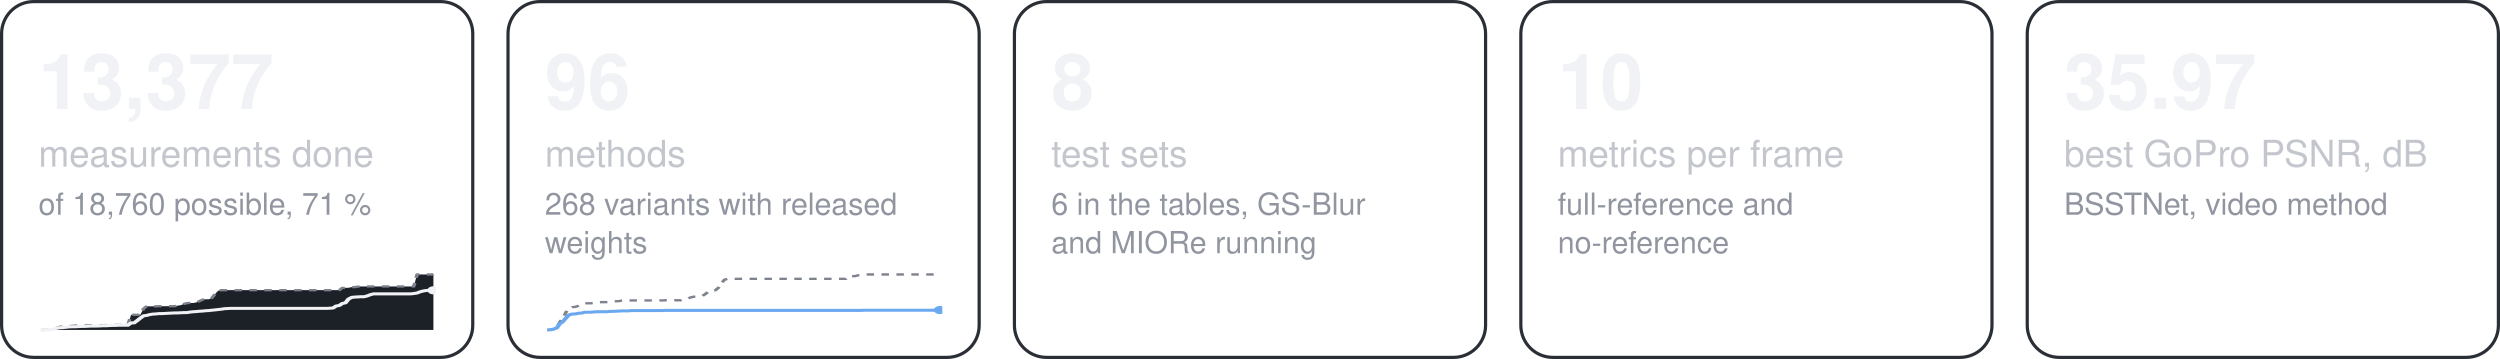
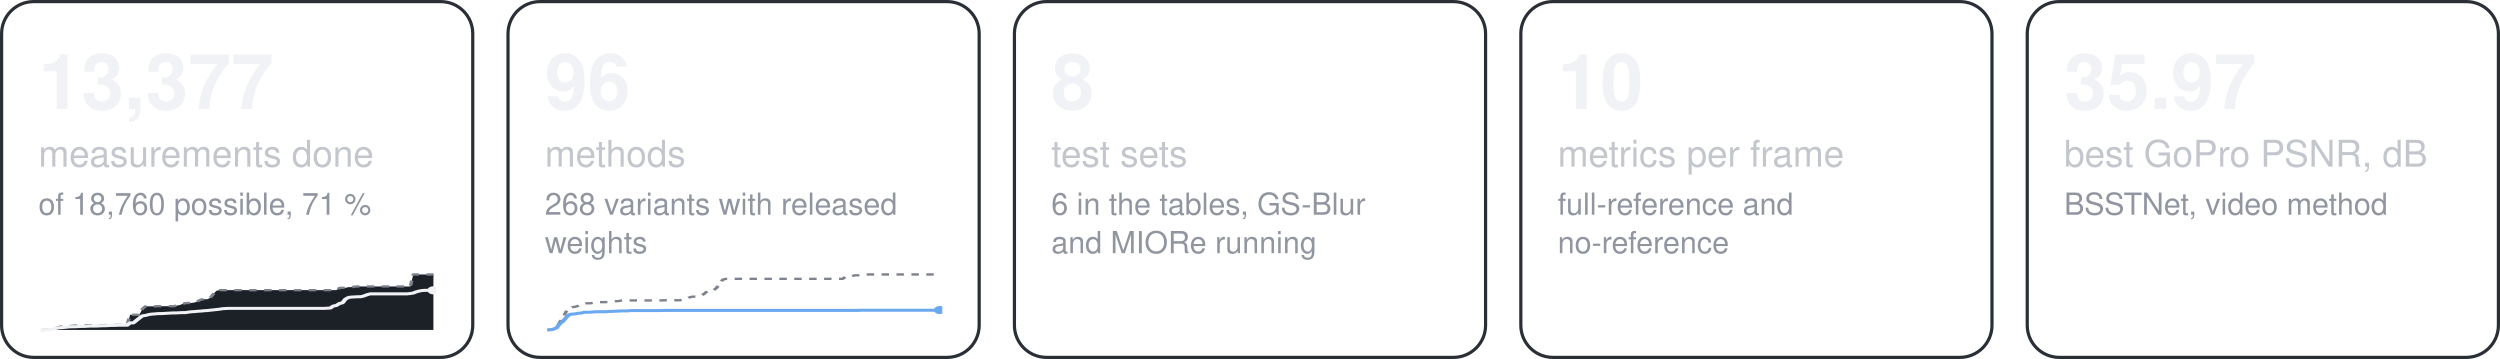
<svg xmlns="http://www.w3.org/2000/svg" viewBox="0 0 780 112" role="img" aria-label="13,377 of 18,760 measurements done; 96 methods, 268 variants" font-family="Geologica, -apple-system, 'Segoe UI', Helvetica, Arial, sans-serif">
  <g transform="translate(0 0)">
    <rect x=".5" y=".5" width="147" height="111" rx="10" fill="none" style="stroke:#2a2e35" />
    <text x="12" y="34" font-size="24" font-weight="600" style="fill:#f0f2f5">13,377</text>
    <text x="12" y="52" font-size="11.5" style="fill:#c3c6cc">measurements done</text>
    <text x="12" y="67" font-size="9.5" style="fill:#9095a0">of 18,760 possible, 71 %</text>
    <g transform="translate(12 84)">
      <svg width="124" height="20" viewBox="0 0 160 38" preserveAspectRatio="none" aria-hidden="true">
-         <polygon points="1.0,36.0 1.0,36.0 2.3,36.0 3.5,35.9 4.8,35.8 6.0,35.2 7.3,34.8 8.5,34.2 9.8,33.8 11.0,33.7 12.3,33.7 13.5,33.6 14.8,33.4 16.0,33.3 17.3,33.3 18.5,33.3 19.8,33.2 21.0,33.2 22.3,33.2 23.5,33.2 24.8,33.2 26.0,33.2 27.3,33.1 28.5,33.1 29.8,33.1 31.0,33.0 32.3,33.0 33.5,33.0 34.8,33.0 36.0,33.0 37.3,27.0 38.5,27.0 39.8,27.0 41.0,27.0 42.3,23.4 43.5,22.0 44.8,22.0 46.0,22.0 47.3,22.0 48.5,21.9 49.8,21.9 51.0,21.9 52.3,21.9 53.5,21.9 54.8,21.9 56.0,21.6 57.3,21.3 58.5,20.6 59.8,20.1 61.0,20.0 62.3,20.0 63.5,19.7 64.8,18.9 66.1,18.0 67.3,17.8 68.6,17.8 69.8,17.0 71.1,14.7 72.3,12.8 73.6,12.4 74.8,12.4 76.1,12.4 77.3,12.4 78.6,12.4 79.8,12.4 81.1,12.4 82.3,12.4 83.6,12.4 84.8,12.4 86.1,12.4 87.3,12.4 88.6,12.4 89.8,12.4 91.1,12.4 92.3,12.4 93.6,12.4 94.8,12.4 96.1,12.4 97.3,12.4 98.6,12.4 99.8,12.4 101.1,12.4 102.3,12.4 103.6,12.4 104.8,12.4 106.1,12.4 107.3,12.4 108.6,12.4 109.8,12.4 111.1,12.4 112.3,12.4 113.6,12.4 114.8,12.4 116.1,12.4 117.3,12.4 118.6,12.4 119.8,12.4 121.1,12.4 122.3,11.1 123.6,11.0 124.8,11.0 126.1,10.6 127.3,10.6 128.6,10.3 129.9,10.2 131.1,10.2 132.4,10.2 133.6,10.2 134.9,10.2 136.1,10.2 137.4,10.2 138.6,10.2 139.9,10.2 141.1,10.2 142.4,10.2 143.6,10.2 144.9,10.2 146.1,10.2 147.4,10.2 148.6,10.2 149.9,10.2 151.1,10.2 152.4,3.1 153.6,3.1 154.9,3.1 156.1,3.1 157.4,3.1 158.6,3.1 159.0,3.0 159.0,36.0" style="fill:#1c2027" />
-         <polyline points="1.0,36.0 2.3,36.0 3.5,35.9 4.8,35.8 6.0,35.2 7.3,34.8 8.5,34.2 9.8,33.8 11.0,33.7 12.3,33.7 13.5,33.6 14.8,33.4 16.0,33.3 17.3,33.3 18.5,33.3 19.8,33.2 21.0,33.2 22.3,33.2 23.5,33.2 24.8,33.2 26.0,33.2 27.3,33.1 28.5,33.1 29.8,33.1 31.0,33.0 32.3,33.0 33.5,33.0 34.8,33.0 36.0,33.0 37.3,27.0 38.5,27.0 39.8,27.0 41.0,27.0 42.3,23.4 43.5,22.0 44.8,22.0 46.0,22.0 47.3,22.0 48.5,21.9 49.8,21.9 51.0,21.9 52.3,21.9 53.5,21.9 54.8,21.9 56.0,21.6 57.3,21.3 58.5,20.6 59.8,20.1 61.0,20.0 62.3,20.0 63.5,19.7 64.8,18.9 66.1,18.0 67.3,17.8 68.6,17.8 69.8,17.0 71.1,14.7 72.3,12.8 73.6,12.4 74.8,12.4 76.1,12.4 77.3,12.4 78.6,12.4 79.8,12.4 81.1,12.4 82.3,12.4 83.6,12.4 84.8,12.4 86.1,12.4 87.3,12.4 88.6,12.4 89.8,12.4 91.1,12.4 92.3,12.4 93.6,12.4 94.8,12.4 96.1,12.4 97.3,12.4 98.6,12.4 99.8,12.4 101.1,12.4 102.3,12.4 103.6,12.4 104.8,12.4 106.1,12.4 107.3,12.4 108.6,12.4 109.8,12.4 111.1,12.4 112.3,12.4 113.6,12.4 114.8,12.4 116.1,12.4 117.3,12.4 118.6,12.4 119.8,12.4 121.1,12.4 122.3,11.1 123.6,11.0 124.8,11.0 126.1,10.6 127.3,10.6 128.6,10.3 129.9,10.2 131.1,10.2 132.4,10.2 133.6,10.2 134.9,10.2 136.1,10.2 137.4,10.2 138.6,10.2 139.9,10.2 141.1,10.2 142.4,10.2 143.6,10.2 144.9,10.2 146.1,10.2 147.4,10.2 148.6,10.2 149.9,10.2 151.1,10.2 152.4,3.1 153.6,3.1 154.9,3.1 156.1,3.1 157.4,3.1 158.6,3.1 159.0,3.0" fill="none" style="stroke:#7d828c" stroke-width="1.4" stroke-linejoin="round" stroke-dasharray="3 3" />
-         <polyline points="1.0,36.0 2.3,36.0 3.5,35.9 4.8,35.8 6.0,35.5 7.3,35.0 8.5,34.7 9.8,34.6 11.0,34.4 12.3,34.2 13.5,34.1 14.8,34.1 16.0,34.0 17.3,33.9 18.5,33.9 19.8,33.8 21.0,33.7 22.3,33.7 23.5,33.7 24.8,33.6 26.0,33.5 27.3,33.5 28.5,33.4 29.8,33.3 31.0,33.3 32.3,33.2 33.5,33.2 34.8,33.2 36.0,33.2 37.3,31.8 38.5,31.8 39.8,30.4 41.0,29.0 42.3,27.6 43.5,27.4 44.8,26.9 46.0,26.6 47.3,26.5 48.5,26.3 49.8,26.3 51.0,26.2 52.3,26.1 53.5,26.0 54.8,25.9 56.0,25.9 57.3,25.8 58.5,25.7 59.8,25.7 61.0,25.4 62.3,25.2 63.5,25.1 64.8,24.9 66.1,24.8 67.3,24.6 68.6,24.5 69.8,24.3 71.1,24.1 72.3,23.9 73.6,23.7 74.8,23.4 76.1,23.3 77.3,23.2 78.6,23.2 79.8,23.2 81.1,23.2 82.3,23.2 83.6,23.2 84.8,23.2 86.1,23.2 87.3,23.2 88.6,23.2 89.8,23.2 91.1,23.2 92.3,23.2 93.6,23.2 94.8,23.2 96.1,23.2 97.3,23.2 98.6,23.2 99.8,23.2 101.1,23.2 102.3,23.2 103.6,23.2 104.8,23.2 106.1,23.2 107.3,23.2 108.6,23.2 109.8,23.2 111.1,23.2 112.3,23.2 113.6,23.2 114.8,23.2 116.1,23.2 117.3,23.1 118.6,23.0 119.8,21.8 121.1,21.5 122.3,20.3 123.6,19.9 124.8,17.7 126.1,16.7 127.3,16.5 128.6,16.4 129.9,16.3 131.1,16.3 132.4,15.8 133.6,15.1 134.9,14.6 136.1,14.6 137.4,14.6 138.6,14.6 139.9,14.6 141.1,14.6 142.4,14.6 143.6,14.6 144.9,14.6 146.1,14.6 147.4,14.6 148.6,14.6 149.9,14.6 151.1,14.4 152.4,14.1 153.6,13.4 154.9,12.9 156.1,12.6 157.4,12.5 158.6,12.5 159.0,12.5" fill="none" style="stroke:#f0f2f5" stroke-width="1.8" stroke-linejoin="round" />
+         <polygon points="1.0,36.0 1.0,36.0 2.2,36.0 3.5,35.9 4.7,35.8 6.0,35.2 7.2,34.8 8.4,34.2 9.7,33.8 10.9,33.7 12.1,33.7 13.4,33.6 14.6,33.4 15.9,33.3 17.1,33.3 18.3,33.3 19.6,33.2 20.8,33.2 22.1,33.2 23.3,33.2 24.5,33.2 25.8,33.2 27.0,33.1 28.3,33.1 29.5,33.1 30.7,33.0 32.0,33.0 33.2,33.0 34.4,33.0 35.7,33.0 36.9,27.0 38.2,27.0 39.4,27.0 40.6,27.0 41.9,23.4 43.1,22.0 44.4,22.0 45.6,22.0 46.8,22.0 48.1,21.9 49.3,21.9 50.6,21.9 51.8,21.9 53.0,21.9 54.3,21.9 55.5,21.6 56.7,21.3 58.0,20.6 59.2,20.1 60.5,20.0 61.7,20.0 62.9,19.7 64.2,18.9 65.4,18.0 66.7,17.8 67.9,17.8 69.1,17.0 70.4,14.7 71.6,12.8 72.9,12.4 74.1,12.4 75.3,12.4 76.6,12.4 77.8,12.4 79.0,12.4 80.3,12.4 81.5,12.4 82.8,12.4 84.0,12.4 85.2,12.4 86.5,12.4 87.7,12.4 89.0,12.4 90.2,12.4 91.4,12.4 92.7,12.4 93.9,12.4 95.2,12.4 96.4,12.4 97.6,12.4 98.9,12.4 100.1,12.4 101.3,12.4 102.6,12.4 103.8,12.4 105.1,12.4 106.3,12.4 107.5,12.4 108.8,12.4 110.0,12.4 111.3,12.4 112.5,12.4 113.7,12.4 115.0,12.4 116.2,12.4 117.5,12.4 118.7,12.4 119.9,12.4 121.2,11.1 122.4,11.0 123.6,11.0 124.9,10.6 126.1,10.6 127.4,10.3 128.6,10.2 129.8,10.2 131.1,10.2 132.3,10.2 133.6,10.2 134.8,10.2 136.0,10.2 137.3,10.2 138.5,10.2 139.8,10.2 141.0,10.2 142.2,10.2 143.5,10.2 144.7,10.2 145.9,10.2 147.2,10.2 148.4,10.2 149.7,10.2 150.9,3.1 152.1,3.1 153.4,3.1 154.6,3.1 155.9,3.1 157.1,3.1 158.3,3.1 159.0,3.0 159.0,36.0" style="fill:#1c2027" />
+         <polyline points="1.0,36.0 2.2,36.0 3.5,35.9 4.7,35.8 6.0,35.2 7.2,34.8 8.4,34.2 9.7,33.8 10.9,33.7 12.1,33.7 13.4,33.6 14.6,33.4 15.9,33.3 17.1,33.3 18.3,33.3 19.6,33.2 20.8,33.2 22.1,33.2 23.3,33.2 24.5,33.2 25.8,33.2 27.0,33.1 28.3,33.1 29.5,33.1 30.7,33.0 32.0,33.0 33.2,33.0 34.4,33.0 35.7,33.0 36.9,27.0 38.2,27.0 39.4,27.0 40.6,27.0 41.9,23.4 43.1,22.0 44.4,22.0 45.6,22.0 46.8,22.0 48.1,21.9 49.3,21.9 50.6,21.9 51.8,21.9 53.0,21.9 54.3,21.9 55.5,21.6 56.7,21.3 58.0,20.6 59.2,20.1 60.5,20.0 61.7,20.0 62.9,19.7 64.2,18.9 65.4,18.0 66.7,17.8 67.9,17.8 69.1,17.0 70.4,14.7 71.6,12.8 72.9,12.4 74.1,12.4 75.3,12.4 76.6,12.4 77.8,12.4 79.0,12.4 80.3,12.4 81.5,12.4 82.8,12.4 84.0,12.4 85.2,12.4 86.5,12.4 87.7,12.4 89.0,12.4 90.2,12.4 91.4,12.4 92.7,12.4 93.9,12.4 95.2,12.4 96.4,12.4 97.6,12.4 98.9,12.4 100.1,12.4 101.3,12.4 102.6,12.4 103.8,12.4 105.1,12.4 106.3,12.4 107.5,12.4 108.8,12.4 110.0,12.4 111.3,12.4 112.5,12.4 113.7,12.4 115.0,12.4 116.2,12.4 117.5,12.4 118.7,12.4 119.9,12.4 121.2,11.1 122.4,11.0 123.6,11.0 124.9,10.6 126.1,10.6 127.4,10.3 128.6,10.2 129.8,10.2 131.1,10.2 132.3,10.2 133.6,10.2 134.8,10.2 136.0,10.2 137.3,10.2 138.5,10.2 139.8,10.2 141.0,10.2 142.2,10.2 143.5,10.2 144.7,10.2 145.9,10.2 147.2,10.2 148.4,10.2 149.7,10.2 150.9,3.1 152.1,3.1 153.4,3.1 154.6,3.1 155.9,3.1 157.1,3.1 158.3,3.1 159.0,3.0" fill="none" style="stroke:#7d828c" stroke-width="1.4" stroke-linejoin="round" stroke-dasharray="3 3" />
+         <polyline points="1.0,36.0 2.2,36.0 3.5,35.9 4.7,35.8 6.0,35.5 7.2,35.0 8.4,34.7 9.7,34.6 10.9,34.4 12.1,34.2 13.4,34.1 14.6,34.1 15.9,34.0 17.1,33.9 18.3,33.9 19.6,33.8 20.8,33.7 22.1,33.7 23.3,33.7 24.5,33.6 25.8,33.5 27.0,33.5 28.3,33.4 29.5,33.3 30.7,33.3 32.0,33.2 33.2,33.2 34.4,33.2 35.7,33.2 36.9,31.8 38.2,31.8 39.4,30.4 40.6,29.0 41.9,27.6 43.1,27.4 44.4,26.9 45.6,26.6 46.8,26.5 48.1,26.3 49.3,26.3 50.6,26.2 51.8,26.1 53.0,26.0 54.3,25.9 55.5,25.9 56.7,25.8 58.0,25.7 59.2,25.7 60.5,25.4 61.7,25.2 62.9,25.1 64.2,24.9 65.4,24.8 66.7,24.6 67.9,24.5 69.1,24.3 70.4,24.1 71.6,23.9 72.9,23.7 74.1,23.4 75.3,23.3 76.6,23.2 77.8,23.2 79.0,23.2 80.3,23.2 81.5,23.2 82.8,23.2 84.0,23.2 85.2,23.2 86.5,23.2 87.7,23.2 89.0,23.2 90.2,23.2 91.4,23.2 92.7,23.2 93.9,23.2 95.2,23.2 96.4,23.2 97.6,23.2 98.9,23.2 100.1,23.2 101.3,23.2 102.6,23.2 103.8,23.2 105.1,23.2 106.3,23.2 107.5,23.2 108.8,23.2 110.0,23.2 111.3,23.2 112.5,23.2 113.7,23.2 115.0,23.2 116.2,23.1 117.5,23.0 118.7,21.8 119.9,21.5 121.2,20.3 122.4,19.9 123.6,17.7 124.9,16.7 126.1,16.5 127.4,16.4 128.6,16.3 129.8,16.3 131.1,15.8 132.3,15.1 133.6,14.6 134.8,14.6 136.0,14.6 137.3,14.6 138.5,14.6 139.8,14.6 141.0,14.6 142.2,14.6 143.5,14.6 144.7,14.6 145.9,14.6 147.2,14.6 148.4,14.6 149.7,14.4 150.9,14.1 152.1,13.4 153.4,12.9 154.6,12.6 155.9,12.5 157.1,12.5 158.3,12.5 159.0,12.5" fill="none" style="stroke:#f0f2f5" stroke-width="1.8" stroke-linejoin="round" />
        <circle cx="159.0" cy="12.5" r="2.4" style="fill:#f0f2f5" />
      </svg>
    </g>
  </g>
  <g transform="translate(158 0)">
    <rect x=".5" y=".5" width="147" height="111" rx="10" fill="none" style="stroke:#2a2e35" />
    <text x="12" y="34" font-size="24" font-weight="600" style="fill:#f0f2f5">96</text>
    <text x="12" y="52" font-size="11.5" style="fill:#c3c6cc">methods</text>
    <text x="12" y="67" font-size="9.5" style="fill:#9095a0">268 variants with released</text>
    <text x="12" y="79" font-size="9.5" style="fill:#9095a0">weights</text>
    <g transform="translate(12 84)">
      <svg width="124" height="20" viewBox="0 0 160 38" preserveAspectRatio="none" aria-hidden="true">
-         <polyline points="1.0,36.0 2.3,35.9 3.5,35.5 4.8,34.8 6.0,31.3 7.3,29.0 8.5,25.5 9.8,23.1 11.0,22.5 12.3,22.3 13.5,21.7 14.8,21.0 16.0,20.2 17.3,20.2 18.5,20.2 19.8,19.9 21.0,19.5 22.3,19.5 23.5,19.5 24.8,19.5 26.0,19.4 27.3,19.1 28.5,19.0 29.8,18.9 31.0,18.6 32.3,18.6 33.5,18.6 34.8,18.5 36.0,18.5 37.3,18.5 38.5,18.5 39.8,18.5 41.0,18.5 42.3,18.5 43.5,18.5 44.8,18.5 46.0,18.5 47.3,18.5 48.5,18.4 49.8,18.4 51.0,18.4 52.3,18.4 53.5,18.4 54.8,18.4 56.0,18.0 57.3,17.7 58.5,16.8 59.8,16.3 61.0,16.2 62.3,16.2 63.5,15.8 64.8,14.5 66.1,12.9 67.3,12.5 68.6,12.5 69.8,11.1 71.1,8.4 72.3,6.2 73.6,5.7 74.8,5.7 76.1,5.7 77.3,5.7 78.6,5.7 79.8,5.7 81.1,5.7 82.3,5.7 83.6,5.7 84.8,5.7 86.1,5.7 87.3,5.7 88.6,5.7 89.8,5.7 91.1,5.7 92.3,5.7 93.6,5.7 94.8,5.7 96.1,5.7 97.3,5.7 98.6,5.7 99.8,5.7 101.1,5.7 102.3,5.7 103.6,5.7 104.8,5.7 106.1,5.7 107.3,5.7 108.6,5.7 109.8,5.7 111.1,5.7 112.3,5.7 113.6,5.7 114.8,5.7 116.1,5.7 117.3,5.7 118.6,5.7 119.8,5.7 121.1,5.7 122.3,4.2 123.6,4.1 124.8,4.1 126.1,3.6 127.3,3.6 128.6,3.2 129.9,3.1 131.1,3.1 132.4,3.1 133.6,3.1 134.9,3.1 136.1,3.1 137.4,3.1 138.6,3.1 139.9,3.1 141.1,3.1 142.4,3.1 143.6,3.1 144.9,3.1 146.1,3.1 147.4,3.1 148.6,3.1 149.9,3.1 151.1,3.1 152.4,3.1 153.6,3.1 154.9,3.1 156.1,3.1 157.4,3.1 158.6,3.1 159.0,3.0" fill="none" style="stroke:#7d828c" stroke-width="1.4" stroke-linejoin="round" stroke-dasharray="3 3" />
-         <polyline points="1.0,36.0 2.3,35.9 3.5,35.5 4.8,34.8 6.0,32.3 7.3,31.0 8.5,28.9 9.8,27.0 11.0,26.6 12.3,26.5 13.5,26.1 14.8,26.0 16.0,25.5 17.3,25.5 18.5,25.5 19.8,25.3 21.0,25.2 22.3,25.2 23.5,25.2 24.8,25.2 26.0,25.0 27.3,25.0 28.5,24.9 29.8,24.8 31.0,24.7 32.3,24.7 33.5,24.7 34.8,24.5 36.0,24.5 37.3,24.5 38.5,24.5 39.8,24.5 41.0,24.5 42.3,24.5 43.5,24.5 44.8,24.5 46.0,24.5 47.3,24.5 48.5,24.4 49.8,24.4 51.0,24.4 52.3,24.4 53.5,24.4 54.8,24.4 56.0,24.4 57.3,24.4 58.5,24.4 59.8,24.4 61.0,24.4 62.3,24.4 63.5,24.4 64.8,24.4 66.1,24.4 67.3,24.4 68.6,24.4 69.8,24.4 71.1,24.4 72.3,24.4 73.6,24.4 74.8,24.4 76.1,24.4 77.3,24.4 78.6,24.4 79.8,24.4 81.1,24.4 82.3,24.4 83.6,24.4 84.8,24.4 86.1,24.4 87.3,24.4 88.6,24.4 89.8,24.4 91.1,24.4 92.3,24.4 93.6,24.4 94.8,24.4 96.1,24.4 97.3,24.4 98.6,24.4 99.8,24.4 101.1,24.4 102.3,24.4 103.6,24.4 104.8,24.4 106.1,24.4 107.3,24.4 108.6,24.4 109.8,24.4 111.1,24.4 112.3,24.4 113.6,24.4 114.8,24.4 116.1,24.4 117.3,24.4 118.6,24.4 119.8,24.4 121.1,24.4 122.3,24.4 123.6,24.4 124.8,24.4 126.1,24.4 127.3,24.4 128.6,24.3 129.9,24.3 131.1,24.3 132.4,24.3 133.6,24.3 134.9,24.3 136.1,24.3 137.4,24.3 138.6,24.3 139.9,24.3 141.1,24.3 142.4,24.3 143.6,24.3 144.9,24.3 146.1,24.3 147.4,24.3 148.6,24.3 149.9,24.3 151.1,24.3 152.4,24.3 153.6,24.3 154.9,24.3 156.1,24.3 157.4,24.3 158.6,24.3 159.0,24.2" fill="none" style="stroke:#6aa8f0" stroke-width="1.8" stroke-linejoin="round" />
+         <polyline points="1.0,36.0 2.2,35.9 3.5,35.5 4.7,34.8 6.0,31.3 7.2,29.0 8.4,25.5 9.7,23.1 10.9,22.5 12.1,22.3 13.4,21.7 14.6,21.0 15.9,20.2 17.1,20.2 18.3,20.2 19.6,19.9 20.8,19.5 22.1,19.5 23.3,19.5 24.5,19.5 25.8,19.4 27.0,19.1 28.3,19.0 29.5,18.9 30.7,18.6 32.0,18.6 33.2,18.6 34.4,18.5 35.7,18.5 36.9,18.5 38.2,18.5 39.4,18.5 40.6,18.5 41.9,18.5 43.1,18.5 44.4,18.5 45.6,18.5 46.8,18.5 48.1,18.4 49.3,18.4 50.6,18.4 51.8,18.4 53.0,18.4 54.3,18.4 55.5,18.0 56.7,17.7 58.0,16.8 59.2,16.3 60.5,16.2 61.7,16.2 62.9,15.8 64.2,14.5 65.4,12.9 66.7,12.5 67.9,12.5 69.1,11.1 70.4,8.4 71.6,6.2 72.9,5.7 74.1,5.7 75.3,5.7 76.6,5.7 77.8,5.7 79.0,5.7 80.3,5.7 81.5,5.7 82.8,5.7 84.0,5.7 85.2,5.7 86.5,5.7 87.7,5.7 89.0,5.7 90.2,5.7 91.4,5.7 92.7,5.7 93.9,5.7 95.2,5.7 96.4,5.7 97.6,5.7 98.9,5.7 100.1,5.7 101.3,5.7 102.6,5.7 103.8,5.7 105.1,5.7 106.3,5.7 107.5,5.7 108.8,5.7 110.0,5.7 111.3,5.7 112.5,5.7 113.7,5.7 115.0,5.7 116.2,5.7 117.5,5.7 118.7,5.7 119.9,5.7 121.2,4.2 122.4,4.1 123.6,4.1 124.9,3.6 126.1,3.6 127.4,3.2 128.6,3.1 129.8,3.1 131.1,3.1 132.3,3.1 133.6,3.1 134.8,3.1 136.0,3.1 137.3,3.1 138.5,3.1 139.8,3.1 141.0,3.1 142.2,3.1 143.5,3.1 144.7,3.1 145.9,3.1 147.2,3.1 148.4,3.1 149.7,3.1 150.9,3.1 152.1,3.1 153.4,3.1 154.6,3.1 155.9,3.1 157.1,3.1 158.3,3.1 159.0,3.0" fill="none" style="stroke:#7d828c" stroke-width="1.4" stroke-linejoin="round" stroke-dasharray="3 3" />
+         <polyline points="1.0,36.0 2.2,35.9 3.5,35.5 4.7,34.8 6.0,32.3 7.2,31.0 8.4,28.9 9.7,27.0 10.9,26.6 12.1,26.5 13.4,26.1 14.6,26.0 15.9,25.5 17.1,25.5 18.3,25.5 19.6,25.3 20.8,25.2 22.1,25.2 23.3,25.2 24.5,25.2 25.8,25.0 27.0,25.0 28.3,24.9 29.5,24.8 30.7,24.7 32.0,24.7 33.2,24.7 34.4,24.5 35.7,24.5 36.9,24.5 38.2,24.5 39.4,24.5 40.6,24.5 41.9,24.5 43.1,24.5 44.4,24.5 45.6,24.5 46.8,24.5 48.1,24.4 49.3,24.4 50.6,24.4 51.8,24.4 53.0,24.4 54.3,24.4 55.5,24.4 56.7,24.4 58.0,24.4 59.2,24.4 60.5,24.4 61.7,24.4 62.9,24.4 64.2,24.4 65.4,24.4 66.7,24.4 67.9,24.4 69.1,24.4 70.4,24.4 71.6,24.4 72.9,24.4 74.1,24.4 75.3,24.4 76.6,24.4 77.8,24.4 79.0,24.4 80.3,24.4 81.5,24.4 82.8,24.4 84.0,24.4 85.2,24.4 86.5,24.4 87.7,24.4 89.0,24.4 90.2,24.4 91.4,24.4 92.7,24.4 93.9,24.4 95.2,24.4 96.4,24.4 97.6,24.4 98.9,24.4 100.1,24.4 101.3,24.4 102.6,24.4 103.8,24.4 105.1,24.4 106.3,24.4 107.5,24.4 108.8,24.4 110.0,24.4 111.3,24.4 112.5,24.4 113.7,24.4 115.0,24.4 116.2,24.4 117.5,24.4 118.7,24.4 119.9,24.4 121.2,24.4 122.4,24.4 123.6,24.4 124.9,24.4 126.1,24.4 127.4,24.3 128.6,24.3 129.8,24.3 131.1,24.3 132.3,24.3 133.6,24.3 134.8,24.3 136.0,24.3 137.3,24.3 138.5,24.3 139.8,24.3 141.0,24.3 142.2,24.3 143.5,24.3 144.7,24.3 145.9,24.3 147.2,24.3 148.4,24.3 149.7,24.3 150.9,24.3 152.1,24.3 153.4,24.3 154.6,24.3 155.9,24.3 157.1,24.3 158.3,24.3 159.0,24.2" fill="none" style="stroke:#6aa8f0" stroke-width="1.8" stroke-linejoin="round" />
        <circle cx="159.0" cy="24.2" r="2.4" style="fill:#6aa8f0" />
      </svg>
    </g>
  </g>
  <g transform="translate(316 0)">
    <rect x=".5" y=".5" width="147" height="111" rx="10" fill="none" style="stroke:#2a2e35" />
    <text x="12" y="34" font-size="24" font-weight="600" style="fill:#f0f2f5">8</text>
    <text x="12" y="52" font-size="11.5" style="fill:#c3c6cc">test sets</text>
    <text x="12" y="67" font-size="9.5" style="fill:#9095a0">6 in the tables, GS-Blur</text>
    <text x="12" y="79" font-size="9.5" style="fill:#9095a0">and MIORe running</text>
  </g>
  <g transform="translate(474 0)">
    <rect x=".5" y=".5" width="147" height="111" rx="10" fill="none" style="stroke:#2a2e35" />
    <text x="12" y="34" font-size="24" font-weight="600" style="fill:#f0f2f5">10</text>
    <text x="12" y="52" font-size="11.5" style="fill:#c3c6cc">metrics per frame</text>
    <text x="12" y="67" font-size="9.5" style="fill:#9095a0">full-reference and</text>
    <text x="12" y="79" font-size="9.5" style="fill:#9095a0">no-reference</text>
  </g>
  <g transform="translate(632 0)">
    <rect x=".5" y=".5" width="147" height="111" rx="10" fill="none" style="stroke:#2a2e35" />
    <text x="12" y="34" font-size="24" font-weight="600" style="fill:#f0f2f5">35.97</text>
    <text x="12" y="52" font-size="11.5" style="fill:#c3c6cc">best GoPro PSNR, dB</text>
    <text x="12" y="67" font-size="9.5" style="fill:#9095a0">BSSTNet, video method</text>
  </g>
</svg>
